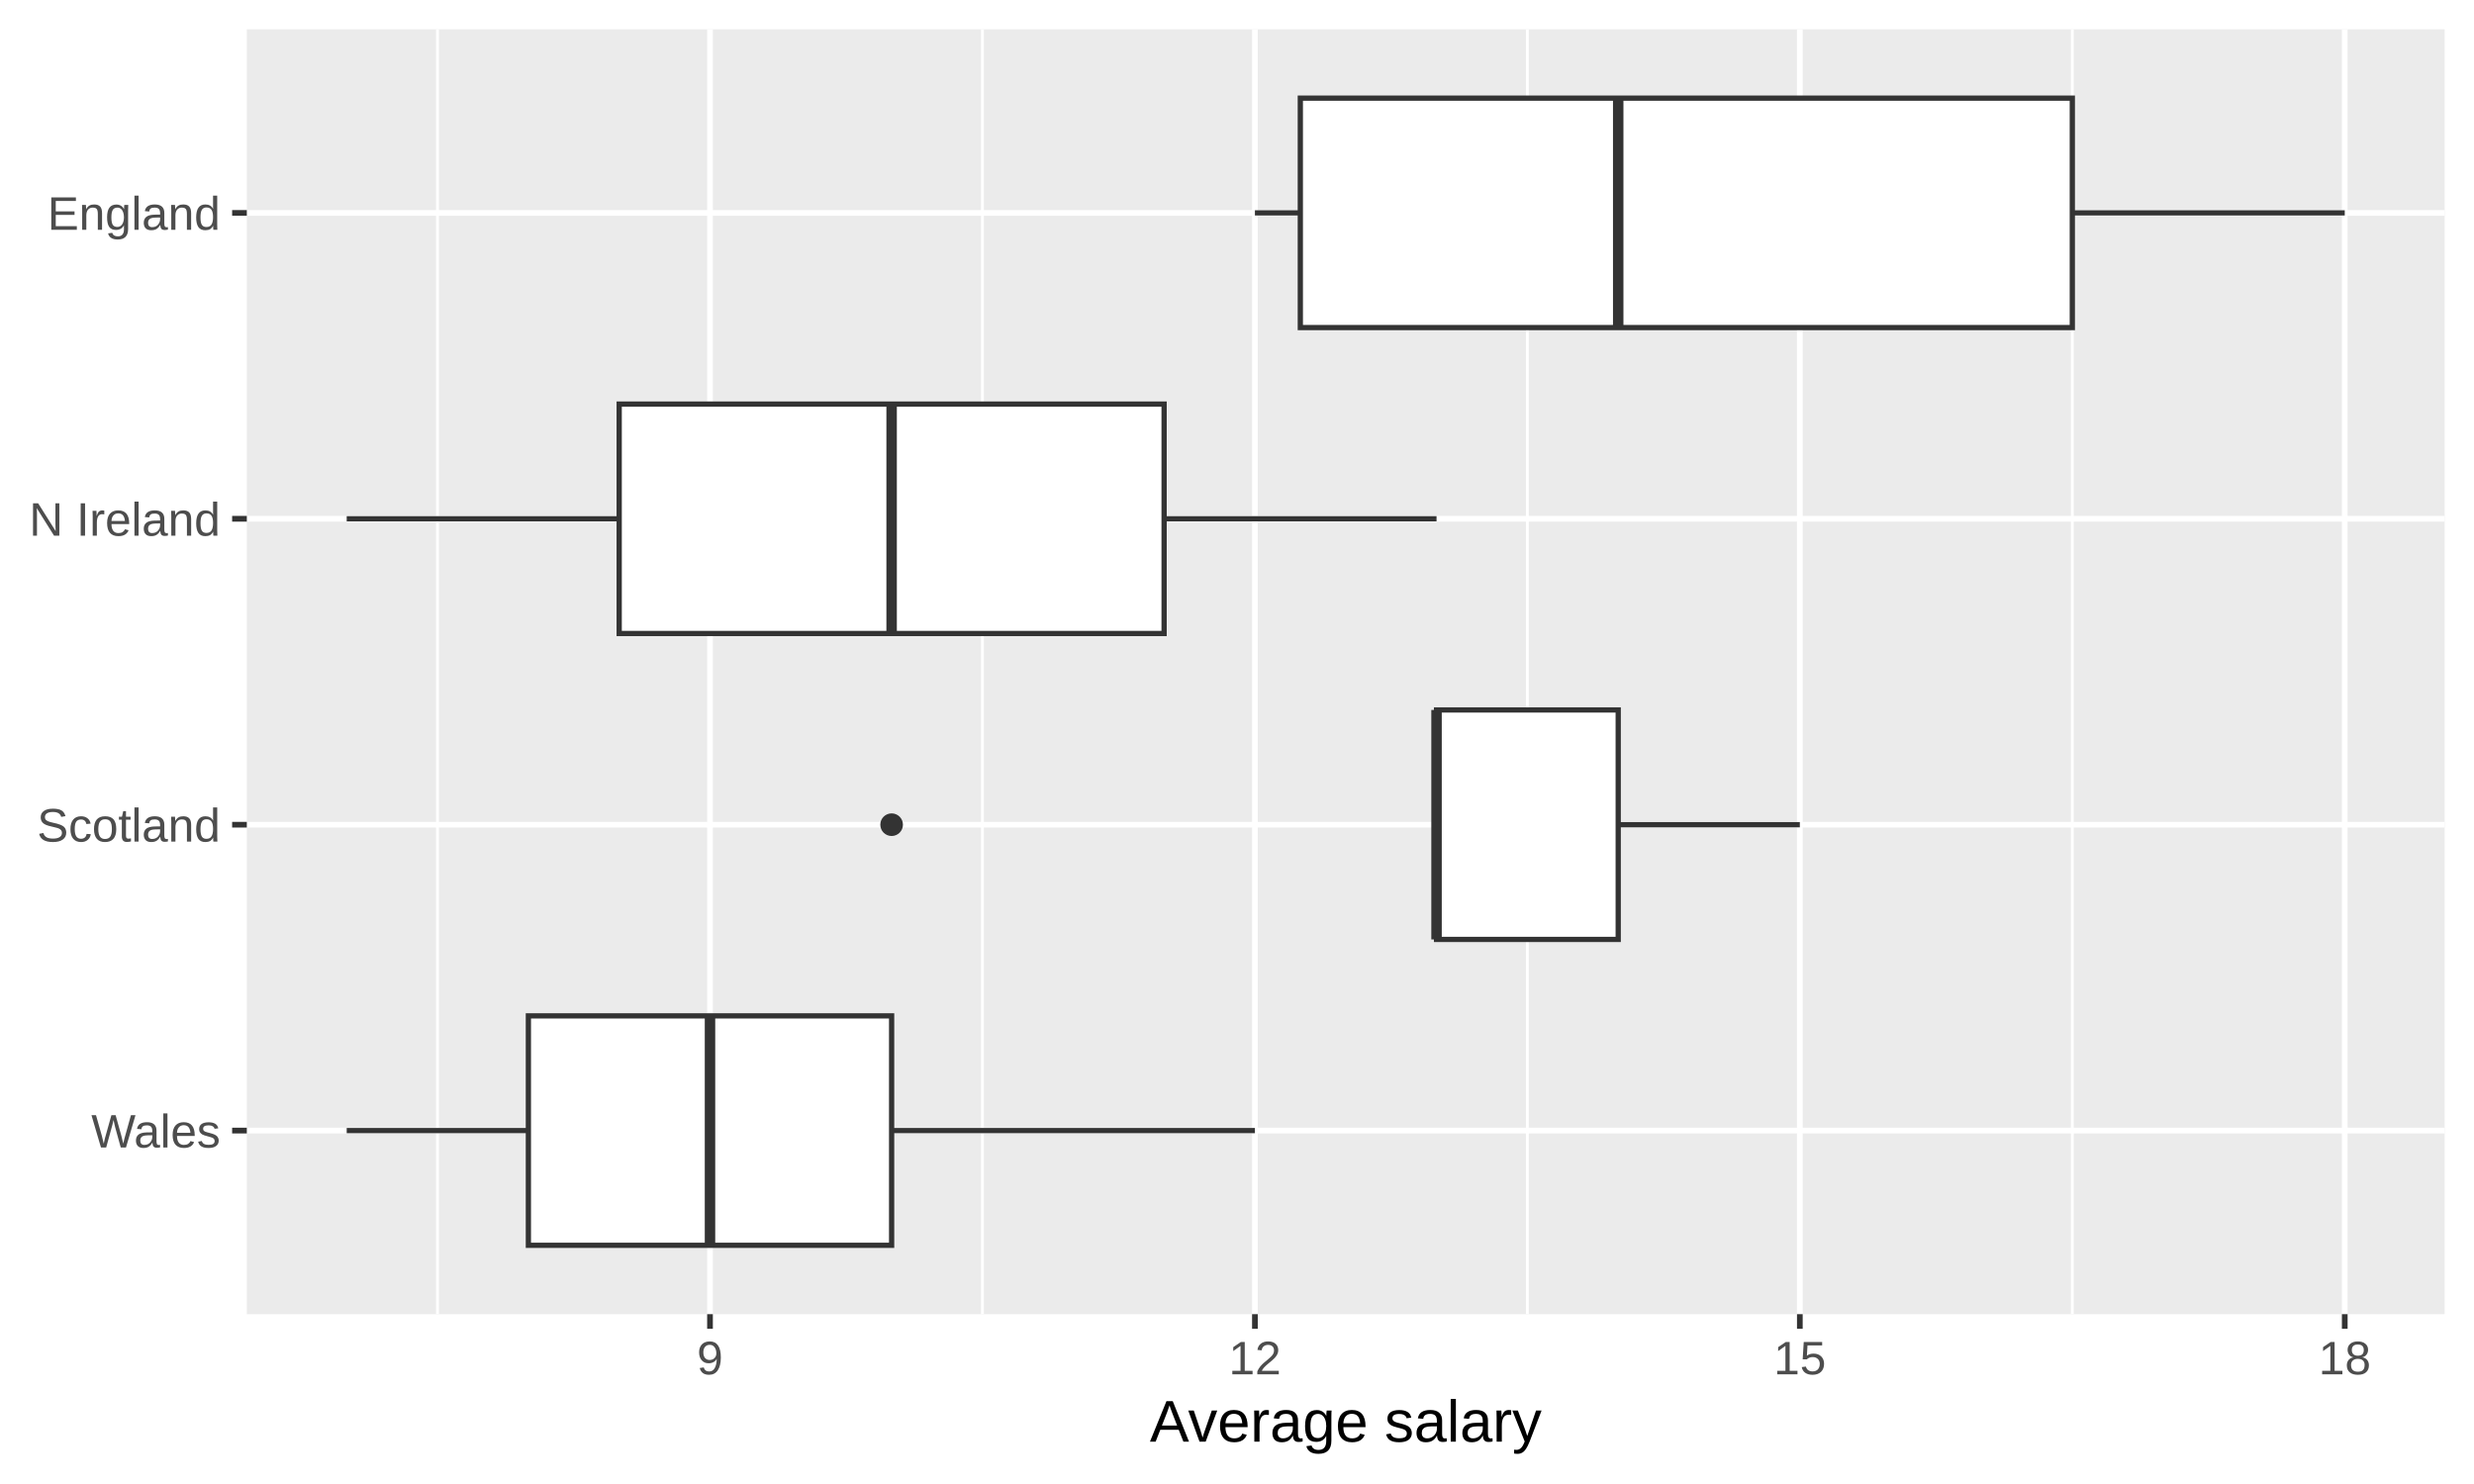
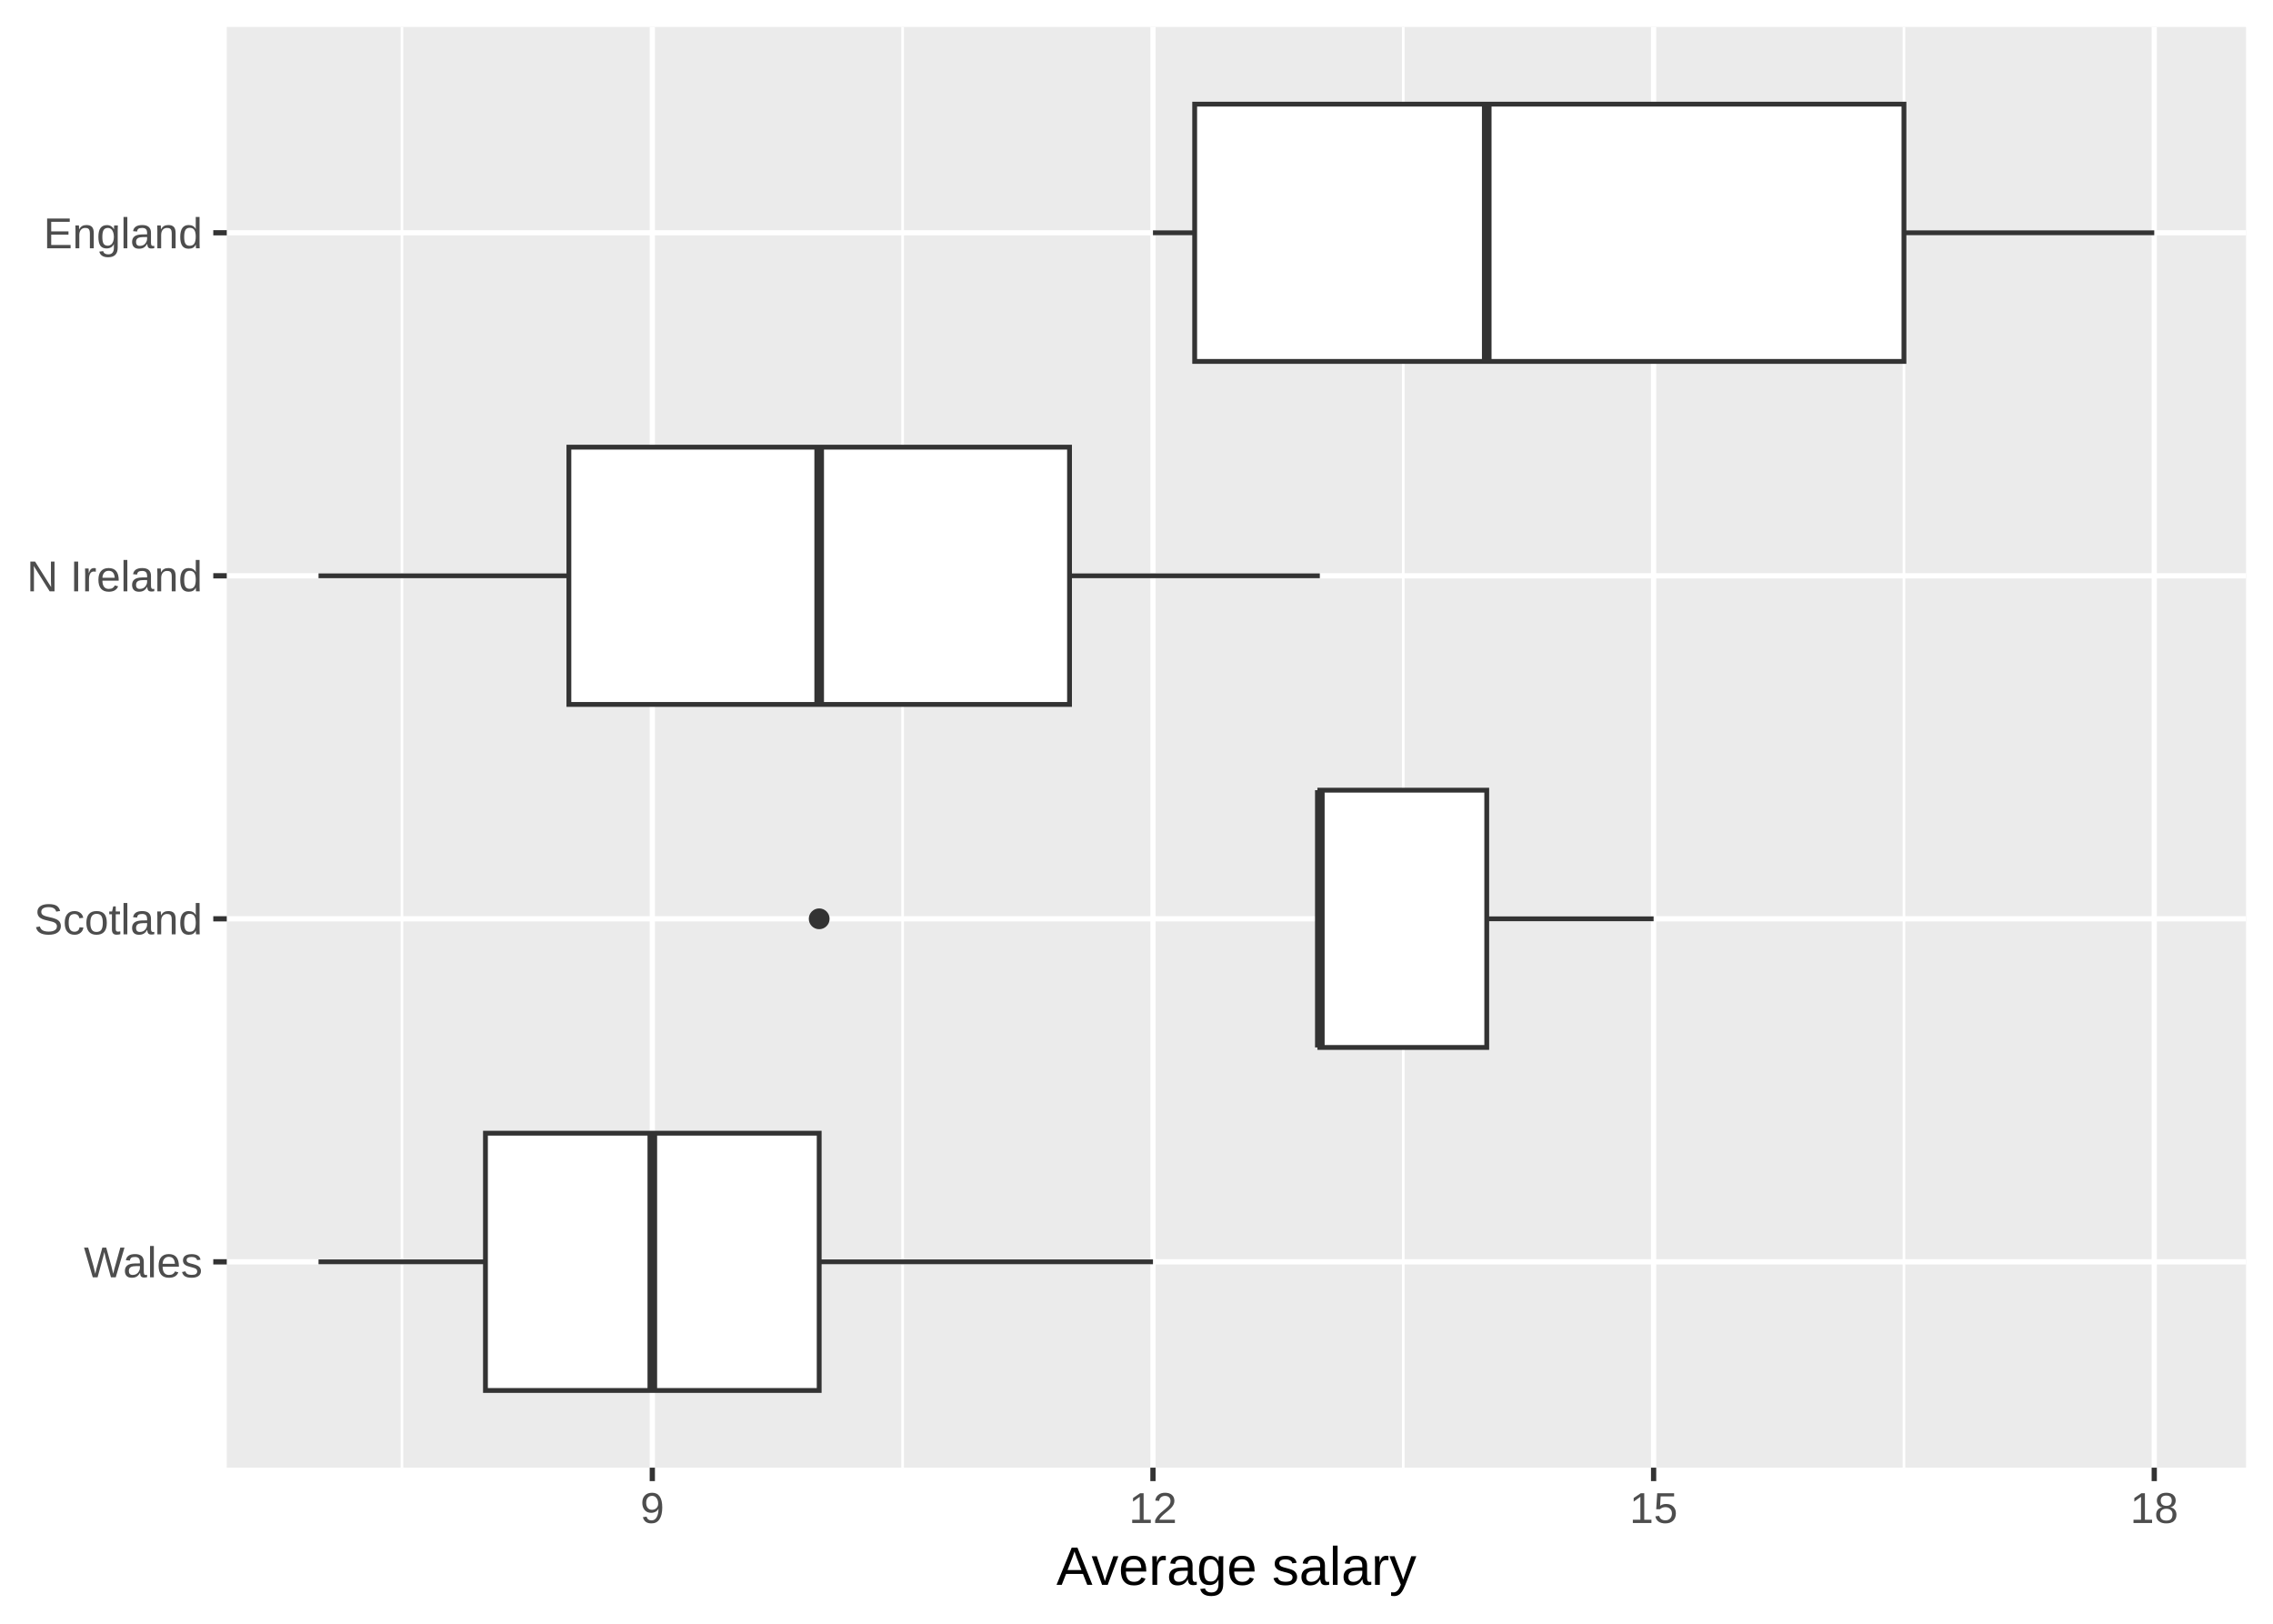
- <svg xmlns="http://www.w3.org/2000/svg" class="svglite" width="504.00pt" height="302.40pt" viewBox="0 0 504.00 302.40">
+ <svg xmlns="http://www.w3.org/2000/svg" class="svglite" width="504.00pt" height="360.01pt" viewBox="0 0 504.00 360.01">
  <defs>
    <style type="text/css">
    .svglite line, .svglite polyline, .svglite polygon, .svglite path, .svglite rect, .svglite circle {
      fill: none;
      stroke: #000000;
      stroke-linecap: round;
      stroke-linejoin: round;
      stroke-miterlimit: 10.00;
    }
    .svglite text {
      white-space: pre;
    }
  </style>
  </defs>
  <rect width="100%" height="100%" style="stroke: none; fill: #FFFFFF;" />
  <defs>
-     <clipPath id="cpMC4wMHw1MDQuMDB8MC4wMHwzMDIuNDA=">
-       <rect x="0.00" y="0.00" width="504.00" height="302.40" />
+     <clipPath id="cpMC4wMHw1MDQuMDB8MC4wMHwzNjAuMDE=">
+       <rect x="0.00" y="0.00" width="504.00" height="360.01" />
    </clipPath>
  </defs>
-   <g clip-path="url(#cpMC4wMHw1MDQuMDB8MC4wMHwzMDIuNDA=)">
-     <rect x="0.00" y="0.00" width="504.00" height="302.40" style="stroke-width: 1.16; stroke: #FFFFFF; fill: #FFFFFF;" />
+   <g clip-path="url(#cpMC4wMHw1MDQuMDB8MC4wMHwzNjAuMDE=)">
+     <rect x="0.00" y="0.00" width="504.00" height="360.01" style="stroke-width: 1.16; stroke: #FFFFFF; fill: #FFFFFF;" />
  </g>
  <defs>
-     <clipPath id="cpNTAuMjh8NDk4LjAyfDUuOTh8MjY3Ljc5">
-       <rect x="50.28" y="5.98" width="447.74" height="261.81" />
+     <clipPath id="cpNTAuMjh8NDk4LjAyfDUuOTh8MzI1LjM5">
+       <rect x="50.28" y="5.98" width="447.74" height="319.42" />
    </clipPath>
  </defs>
-   <g clip-path="url(#cpNTAuMjh8NDk4LjAyfDUuOTh8MjY3Ljc5)">
-     <rect x="50.28" y="5.98" width="447.74" height="261.81" style="stroke-width: 1.16; stroke: none; fill: #EBEBEB;" />
-     <polyline points="89.13,267.79 89.13,5.98 " style="stroke-width: 0.58; stroke: #FFFFFF; stroke-linecap: butt;" />
-     <polyline points="200.14,267.79 200.14,5.98 " style="stroke-width: 0.58; stroke: #FFFFFF; stroke-linecap: butt;" />
-     <polyline points="311.15,267.79 311.15,5.98 " style="stroke-width: 0.58; stroke: #FFFFFF; stroke-linecap: butt;" />
-     <polyline points="422.17,267.79 422.17,5.98 " style="stroke-width: 0.58; stroke: #FFFFFF; stroke-linecap: butt;" />
-     <polyline points="50.28,230.38 498.02,230.38 " style="stroke-width: 1.16; stroke: #FFFFFF; stroke-linecap: butt;" />
-     <polyline points="50.28,168.05 498.02,168.05 " style="stroke-width: 1.16; stroke: #FFFFFF; stroke-linecap: butt;" />
-     <polyline points="50.28,105.71 498.02,105.71 " style="stroke-width: 1.16; stroke: #FFFFFF; stroke-linecap: butt;" />
-     <polyline points="50.28,43.38 498.02,43.38 " style="stroke-width: 1.16; stroke: #FFFFFF; stroke-linecap: butt;" />
-     <polyline points="144.64,267.79 144.64,5.98 " style="stroke-width: 1.16; stroke: #FFFFFF; stroke-linecap: butt;" />
-     <polyline points="255.65,267.79 255.65,5.98 " style="stroke-width: 1.16; stroke: #FFFFFF; stroke-linecap: butt;" />
-     <polyline points="366.66,267.79 366.66,5.98 " style="stroke-width: 1.16; stroke: #FFFFFF; stroke-linecap: butt;" />
-     <polyline points="477.67,267.79 477.67,5.98 " style="stroke-width: 1.16; stroke: #FFFFFF; stroke-linecap: butt;" />
-     <line x1="181.64" y1="230.38" x2="255.65" y2="230.38" style="stroke-width: 1.07; stroke: #333333; stroke-linecap: butt;" />
-     <line x1="107.64" y1="230.38" x2="70.63" y2="230.38" style="stroke-width: 1.07; stroke: #333333; stroke-linecap: butt;" />
-     <polygon points="181.64,253.76 107.64,253.76 107.64,207.01 181.64,207.01 181.64,253.76 " style="stroke-width: 1.07; stroke: #333333; stroke-linecap: butt; stroke-linejoin: miter; fill: #FFFFFF;" />
-     <line x1="144.64" y1="253.76" x2="144.64" y2="207.01" style="stroke-width: 2.13; stroke: #333333; stroke-linecap: butt; stroke-linejoin: miter;" />
-     <circle cx="181.64" cy="168.05" r="1.95" style="stroke-width: 0.71; stroke: #333333; fill: #333333;" />
-     <line x1="329.66" y1="168.05" x2="366.66" y2="168.05" style="stroke-width: 1.07; stroke: #333333; stroke-linecap: butt;" />
-     <line x1="292.65" y1="168.05" x2="292.65" y2="168.05" style="stroke-width: 1.07; stroke: #333333; stroke-linecap: butt;" />
-     <polygon points="329.66,191.43 292.65,191.43 292.65,144.67 329.66,144.67 329.66,191.43 " style="stroke-width: 1.07; stroke: #333333; stroke-linecap: butt; stroke-linejoin: miter; fill: #FFFFFF;" />
-     <line x1="292.65" y1="191.43" x2="292.65" y2="144.67" style="stroke-width: 2.13; stroke: #333333; stroke-linecap: butt; stroke-linejoin: miter;" />
-     <line x1="237.15" y1="105.71" x2="292.65" y2="105.71" style="stroke-width: 1.07; stroke: #333333; stroke-linecap: butt;" />
-     <line x1="126.14" y1="105.71" x2="70.63" y2="105.71" style="stroke-width: 1.07; stroke: #333333; stroke-linecap: butt;" />
-     <polygon points="237.15,129.09 126.14,129.09 126.14,82.34 237.15,82.34 237.15,129.09 " style="stroke-width: 1.07; stroke: #333333; stroke-linecap: butt; stroke-linejoin: miter; fill: #FFFFFF;" />
-     <line x1="181.64" y1="129.09" x2="181.64" y2="82.34" style="stroke-width: 2.13; stroke: #333333; stroke-linecap: butt; stroke-linejoin: miter;" />
-     <line x1="422.17" y1="43.38" x2="477.67" y2="43.38" style="stroke-width: 1.07; stroke: #333333; stroke-linecap: butt;" />
-     <line x1="264.90" y1="43.38" x2="255.65" y2="43.38" style="stroke-width: 1.07; stroke: #333333; stroke-linecap: butt;" />
-     <polygon points="422.17,66.75 264.90,66.75 264.90,20.00 422.17,20.00 422.17,66.75 " style="stroke-width: 1.07; stroke: #333333; stroke-linecap: butt; stroke-linejoin: miter; fill: #FFFFFF;" />
-     <line x1="329.66" y1="66.75" x2="329.66" y2="20.00" style="stroke-width: 2.13; stroke: #333333; stroke-linecap: butt; stroke-linejoin: miter;" />
+   <g clip-path="url(#cpNTAuMjh8NDk4LjAyfDUuOTh8MzI1LjM5)">
+     <rect x="50.28" y="5.98" width="447.74" height="319.42" style="stroke-width: 1.16; stroke: none; fill: #EBEBEB;" />
+     <polyline points="89.13,325.39 89.13,5.98 " style="stroke-width: 0.58; stroke: #FFFFFF; stroke-linecap: butt;" />
+     <polyline points="200.14,325.39 200.14,5.98 " style="stroke-width: 0.58; stroke: #FFFFFF; stroke-linecap: butt;" />
+     <polyline points="311.15,325.39 311.15,5.98 " style="stroke-width: 0.58; stroke: #FFFFFF; stroke-linecap: butt;" />
+     <polyline points="422.17,325.39 422.17,5.98 " style="stroke-width: 0.58; stroke: #FFFFFF; stroke-linecap: butt;" />
+     <polyline points="50.28,279.76 498.02,279.76 " style="stroke-width: 1.16; stroke: #FFFFFF; stroke-linecap: butt;" />
+     <polyline points="50.28,203.71 498.02,203.71 " style="stroke-width: 1.16; stroke: #FFFFFF; stroke-linecap: butt;" />
+     <polyline points="50.28,127.66 498.02,127.66 " style="stroke-width: 1.16; stroke: #FFFFFF; stroke-linecap: butt;" />
+     <polyline points="50.28,51.61 498.02,51.61 " style="stroke-width: 1.16; stroke: #FFFFFF; stroke-linecap: butt;" />
+     <polyline points="144.64,325.39 144.64,5.98 " style="stroke-width: 1.16; stroke: #FFFFFF; stroke-linecap: butt;" />
+     <polyline points="255.65,325.39 255.65,5.98 " style="stroke-width: 1.16; stroke: #FFFFFF; stroke-linecap: butt;" />
+     <polyline points="366.66,325.39 366.66,5.98 " style="stroke-width: 1.16; stroke: #FFFFFF; stroke-linecap: butt;" />
+     <polyline points="477.67,325.39 477.67,5.98 " style="stroke-width: 1.16; stroke: #FFFFFF; stroke-linecap: butt;" />
+     <line x1="181.64" y1="279.76" x2="255.65" y2="279.76" style="stroke-width: 1.07; stroke: #333333; stroke-linecap: butt;" />
+     <line x1="107.64" y1="279.76" x2="70.63" y2="279.76" style="stroke-width: 1.07; stroke: #333333; stroke-linecap: butt;" />
+     <polygon points="181.64,308.28 107.64,308.28 107.64,251.24 181.64,251.24 181.64,308.28 " style="stroke-width: 1.07; stroke: #333333; stroke-linecap: butt; stroke-linejoin: miter; fill: #FFFFFF;" />
+     <line x1="144.64" y1="308.28" x2="144.64" y2="251.24" style="stroke-width: 2.13; stroke: #333333; stroke-linecap: butt; stroke-linejoin: miter;" />
+     <circle cx="181.64" cy="203.71" r="1.95" style="stroke-width: 0.71; stroke: #333333; fill: #333333;" />
+     <line x1="329.66" y1="203.71" x2="366.66" y2="203.71" style="stroke-width: 1.07; stroke: #333333; stroke-linecap: butt;" />
+     <line x1="292.65" y1="203.71" x2="292.65" y2="203.71" style="stroke-width: 1.07; stroke: #333333; stroke-linecap: butt;" />
+     <polygon points="329.66,232.23 292.65,232.23 292.65,175.19 329.66,175.19 329.66,232.23 " style="stroke-width: 1.07; stroke: #333333; stroke-linecap: butt; stroke-linejoin: miter; fill: #FFFFFF;" />
+     <line x1="292.65" y1="232.23" x2="292.65" y2="175.19" style="stroke-width: 2.13; stroke: #333333; stroke-linecap: butt; stroke-linejoin: miter;" />
+     <line x1="237.15" y1="127.66" x2="292.65" y2="127.66" style="stroke-width: 1.07; stroke: #333333; stroke-linecap: butt;" />
+     <line x1="126.14" y1="127.66" x2="70.63" y2="127.66" style="stroke-width: 1.07; stroke: #333333; stroke-linecap: butt;" />
+     <polygon points="237.15,156.18 126.14,156.18 126.14,99.14 237.15,99.14 237.15,156.18 " style="stroke-width: 1.07; stroke: #333333; stroke-linecap: butt; stroke-linejoin: miter; fill: #FFFFFF;" />
+     <line x1="181.64" y1="156.18" x2="181.64" y2="99.14" style="stroke-width: 2.13; stroke: #333333; stroke-linecap: butt; stroke-linejoin: miter;" />
+     <line x1="422.17" y1="51.61" x2="477.67" y2="51.61" style="stroke-width: 1.07; stroke: #333333; stroke-linecap: butt;" />
+     <line x1="264.90" y1="51.61" x2="255.65" y2="51.61" style="stroke-width: 1.07; stroke: #333333; stroke-linecap: butt;" />
+     <polygon points="422.17,80.13 264.90,80.13 264.90,23.09 422.17,23.09 422.17,80.13 " style="stroke-width: 1.07; stroke: #333333; stroke-linecap: butt; stroke-linejoin: miter; fill: #FFFFFF;" />
+     <line x1="329.66" y1="80.13" x2="329.66" y2="23.09" style="stroke-width: 2.13; stroke: #333333; stroke-linecap: butt; stroke-linejoin: miter;" />
  </g>
-   <g clip-path="url(#cpMC4wMHw1MDQuMDB8MC4wMHwzMDIuNDA=)">
-     <text x="44.90" y="233.83" text-anchor="end" style="font-size: 9.60px;fill: #4D4D4D; font-family: &quot;Arial&quot;;" textLength="26.65px" lengthAdjust="spacingAndGlyphs">Wales</text>
-     <text x="44.90" y="171.49" text-anchor="end" style="font-size: 9.60px;fill: #4D4D4D; font-family: &quot;Arial&quot;;" textLength="37.33px" lengthAdjust="spacingAndGlyphs">Scotland</text>
-     <text x="44.90" y="109.16" text-anchor="end" style="font-size: 9.60px;fill: #4D4D4D; font-family: &quot;Arial&quot;;" textLength="38.92px" lengthAdjust="spacingAndGlyphs">N Ireland</text>
-     <text x="44.90" y="46.82" text-anchor="end" style="font-size: 9.60px;fill: #4D4D4D; font-family: &quot;Arial&quot;;" textLength="35.21px" lengthAdjust="spacingAndGlyphs">England</text>
-     <polyline points="47.29,230.38 50.28,230.38 " style="stroke-width: 1.16; stroke: #333333; stroke-linecap: butt;" />
-     <polyline points="47.29,168.05 50.28,168.05 " style="stroke-width: 1.16; stroke: #333333; stroke-linecap: butt;" />
-     <polyline points="47.29,105.71 50.28,105.71 " style="stroke-width: 1.16; stroke: #333333; stroke-linecap: butt;" />
-     <polyline points="47.29,43.38 50.28,43.38 " style="stroke-width: 1.16; stroke: #333333; stroke-linecap: butt;" />
-     <polyline points="144.64,270.77 144.64,267.79 " style="stroke-width: 1.16; stroke: #333333; stroke-linecap: butt;" />
-     <polyline points="255.65,270.77 255.65,267.79 " style="stroke-width: 1.16; stroke: #333333; stroke-linecap: butt;" />
-     <polyline points="366.66,270.77 366.66,267.79 " style="stroke-width: 1.16; stroke: #333333; stroke-linecap: butt;" />
-     <polyline points="477.67,270.77 477.67,267.79 " style="stroke-width: 1.16; stroke: #333333; stroke-linecap: butt;" />
-     <text x="144.64" y="280.05" text-anchor="middle" style="font-size: 9.60px;fill: #4D4D4D; font-family: &quot;Arial&quot;;" textLength="5.34px" lengthAdjust="spacingAndGlyphs">9</text>
-     <text x="255.65" y="280.05" text-anchor="middle" style="font-size: 9.60px;fill: #4D4D4D; font-family: &quot;Arial&quot;;" textLength="10.67px" lengthAdjust="spacingAndGlyphs">12</text>
-     <text x="366.66" y="280.05" text-anchor="middle" style="font-size: 9.60px;fill: #4D4D4D; font-family: &quot;Arial&quot;;" textLength="10.67px" lengthAdjust="spacingAndGlyphs">15</text>
-     <text x="477.67" y="280.05" text-anchor="middle" style="font-size: 9.60px;fill: #4D4D4D; font-family: &quot;Arial&quot;;" textLength="10.67px" lengthAdjust="spacingAndGlyphs">18</text>
-     <text x="274.15" y="293.77" text-anchor="middle" style="font-size: 12.00px; font-family: &quot;Arial&quot;;" textLength="80.04px" lengthAdjust="spacingAndGlyphs">Average salary</text>
+   <g clip-path="url(#cpMC4wMHw1MDQuMDB8MC4wMHwzNjAuMDE=)">
+     <text x="44.90" y="283.20" text-anchor="end" style="font-size: 9.60px;fill: #4D4D4D; font-family: &quot;Arial&quot;;" textLength="26.65px" lengthAdjust="spacingAndGlyphs">Wales</text>
+     <text x="44.90" y="207.15" text-anchor="end" style="font-size: 9.60px;fill: #4D4D4D; font-family: &quot;Arial&quot;;" textLength="37.33px" lengthAdjust="spacingAndGlyphs">Scotland</text>
+     <text x="44.90" y="131.10" text-anchor="end" style="font-size: 9.60px;fill: #4D4D4D; font-family: &quot;Arial&quot;;" textLength="38.92px" lengthAdjust="spacingAndGlyphs">N Ireland</text>
+     <text x="44.90" y="55.05" text-anchor="end" style="font-size: 9.60px;fill: #4D4D4D; font-family: &quot;Arial&quot;;" textLength="35.21px" lengthAdjust="spacingAndGlyphs">England</text>
+     <polyline points="47.29,279.76 50.28,279.76 " style="stroke-width: 1.16; stroke: #333333; stroke-linecap: butt;" />
+     <polyline points="47.29,203.71 50.28,203.71 " style="stroke-width: 1.16; stroke: #333333; stroke-linecap: butt;" />
+     <polyline points="47.29,127.66 50.28,127.66 " style="stroke-width: 1.16; stroke: #333333; stroke-linecap: butt;" />
+     <polyline points="47.29,51.61 50.28,51.61 " style="stroke-width: 1.16; stroke: #333333; stroke-linecap: butt;" />
+     <polyline points="144.64,328.38 144.64,325.39 " style="stroke-width: 1.16; stroke: #333333; stroke-linecap: butt;" />
+     <polyline points="255.65,328.38 255.65,325.39 " style="stroke-width: 1.16; stroke: #333333; stroke-linecap: butt;" />
+     <polyline points="366.66,328.38 366.66,325.39 " style="stroke-width: 1.16; stroke: #333333; stroke-linecap: butt;" />
+     <polyline points="477.67,328.38 477.67,325.39 " style="stroke-width: 1.16; stroke: #333333; stroke-linecap: butt;" />
+     <text x="144.64" y="337.66" text-anchor="middle" style="font-size: 9.60px;fill: #4D4D4D; font-family: &quot;Arial&quot;;" textLength="5.34px" lengthAdjust="spacingAndGlyphs">9</text>
+     <text x="255.65" y="337.66" text-anchor="middle" style="font-size: 9.60px;fill: #4D4D4D; font-family: &quot;Arial&quot;;" textLength="10.67px" lengthAdjust="spacingAndGlyphs">12</text>
+     <text x="366.66" y="337.66" text-anchor="middle" style="font-size: 9.60px;fill: #4D4D4D; font-family: &quot;Arial&quot;;" textLength="10.67px" lengthAdjust="spacingAndGlyphs">15</text>
+     <text x="477.67" y="337.66" text-anchor="middle" style="font-size: 9.60px;fill: #4D4D4D; font-family: &quot;Arial&quot;;" textLength="10.67px" lengthAdjust="spacingAndGlyphs">18</text>
+     <text x="274.15" y="351.38" text-anchor="middle" style="font-size: 12.00px; font-family: &quot;Arial&quot;;" textLength="80.04px" lengthAdjust="spacingAndGlyphs">Average salary</text>
  </g>
</svg>
